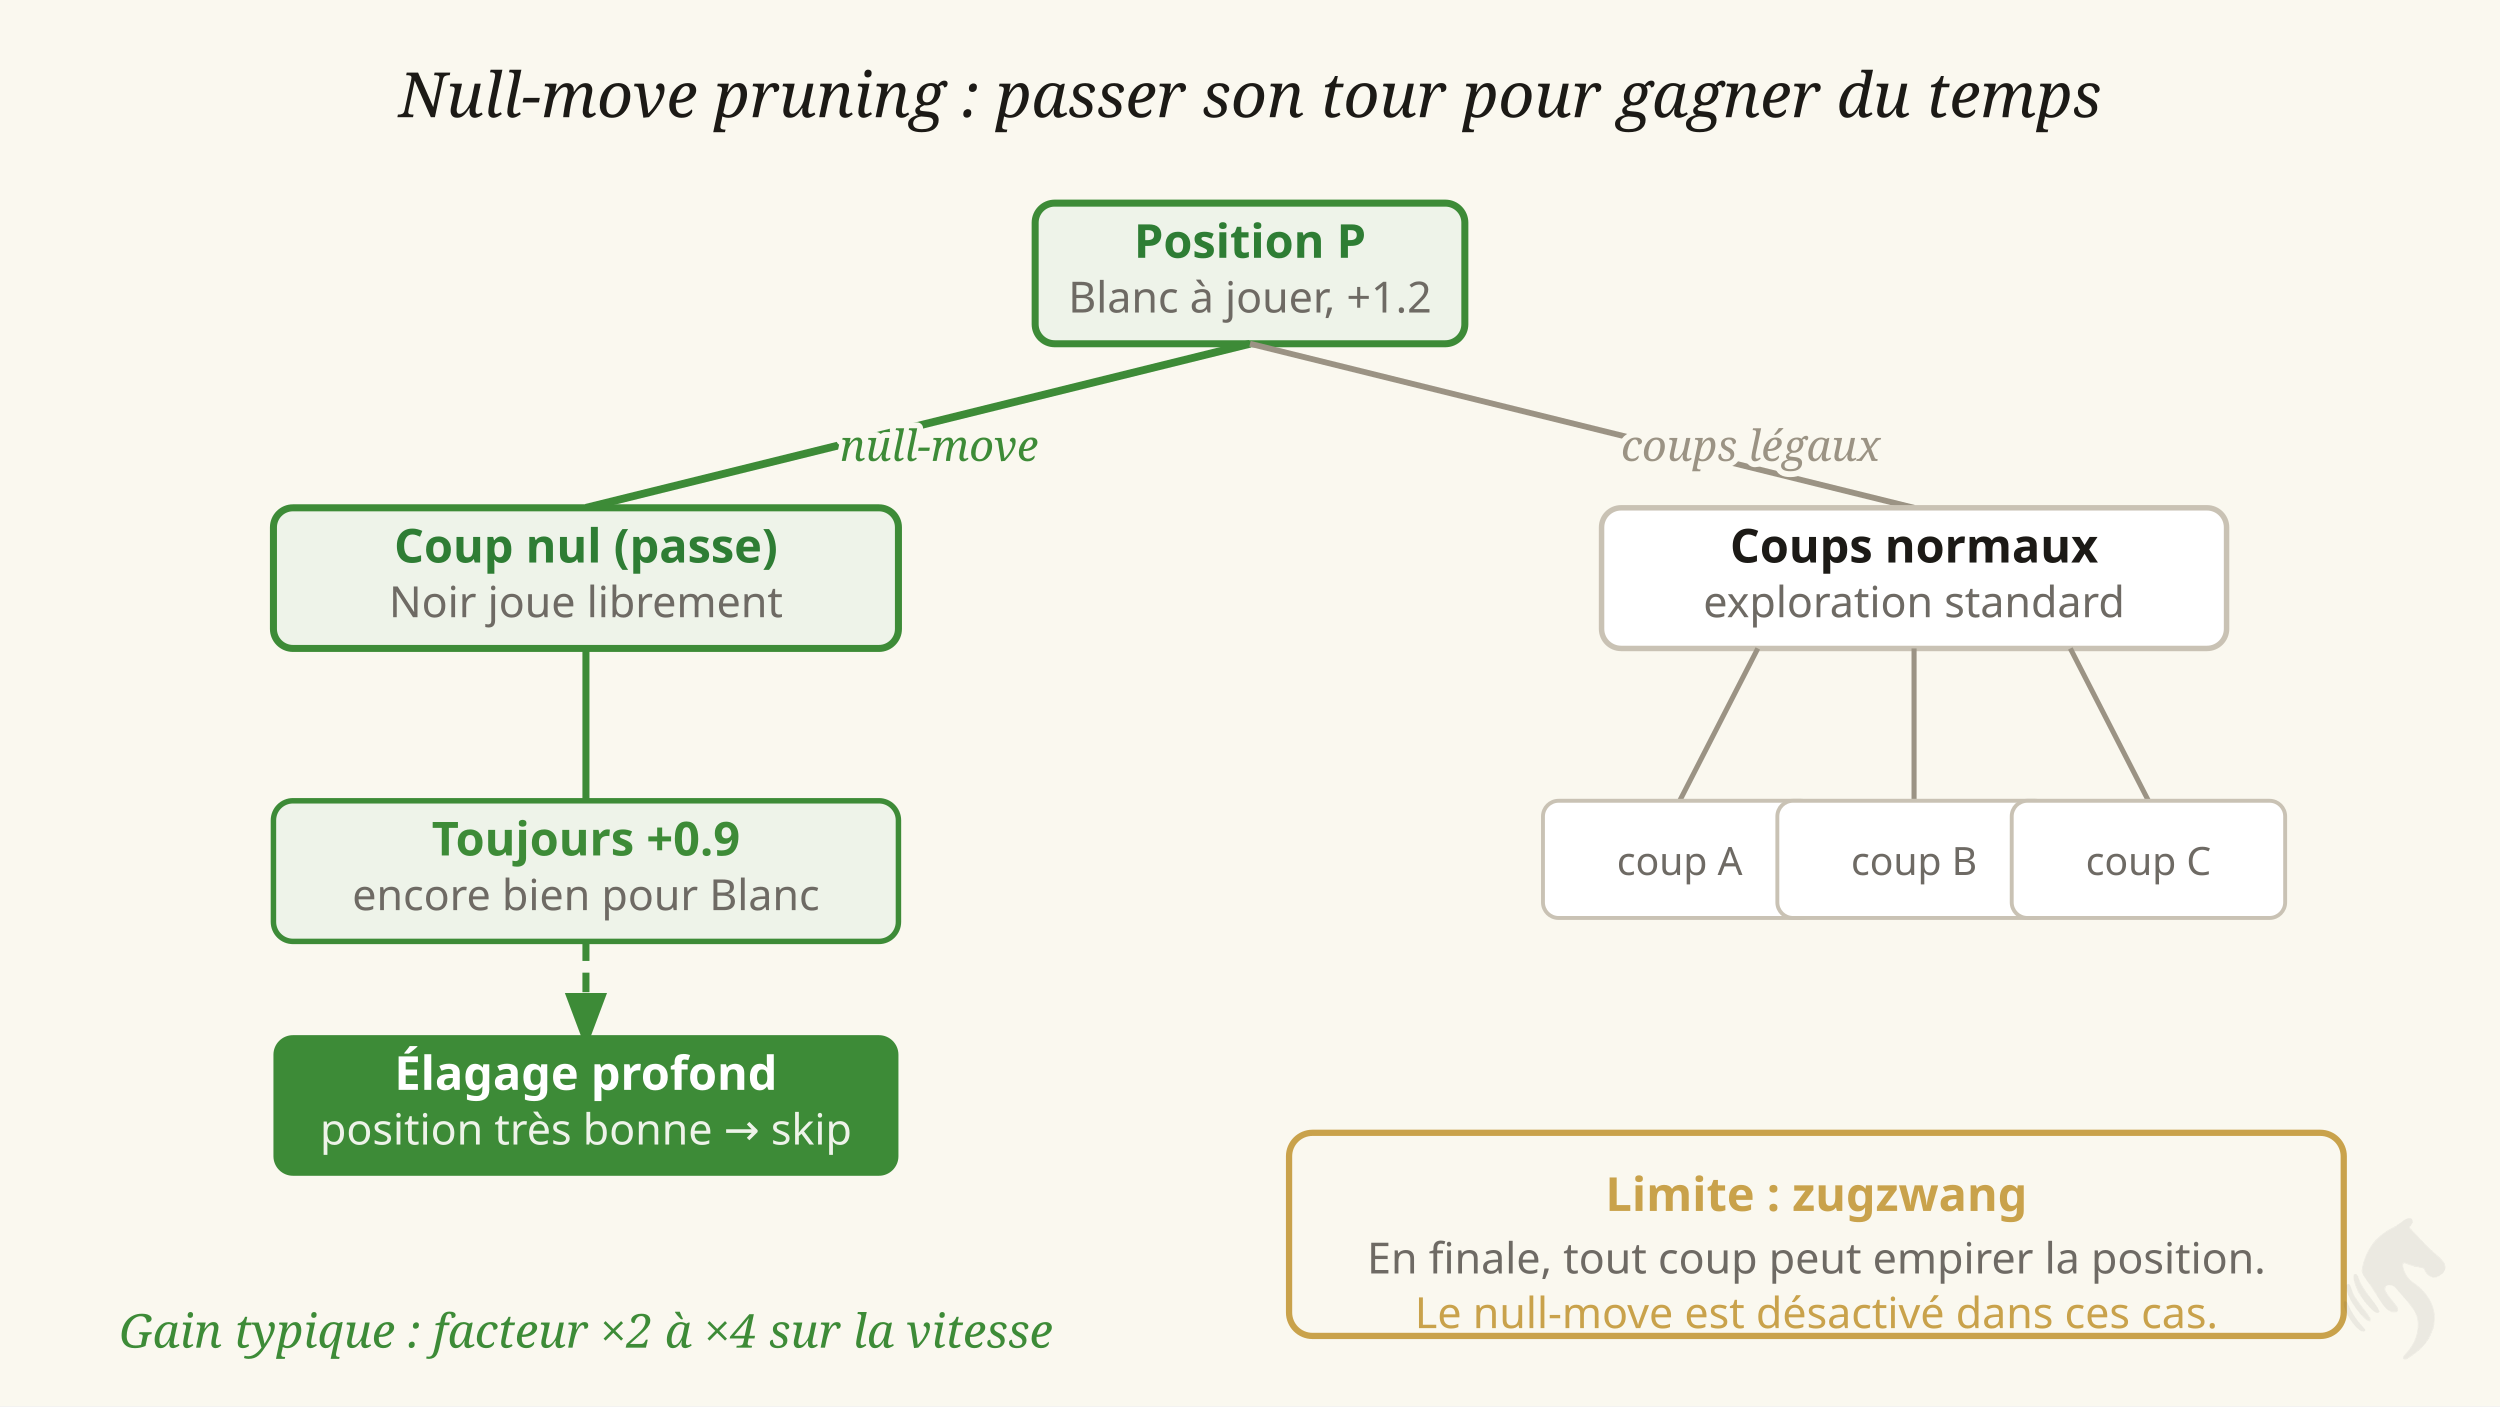
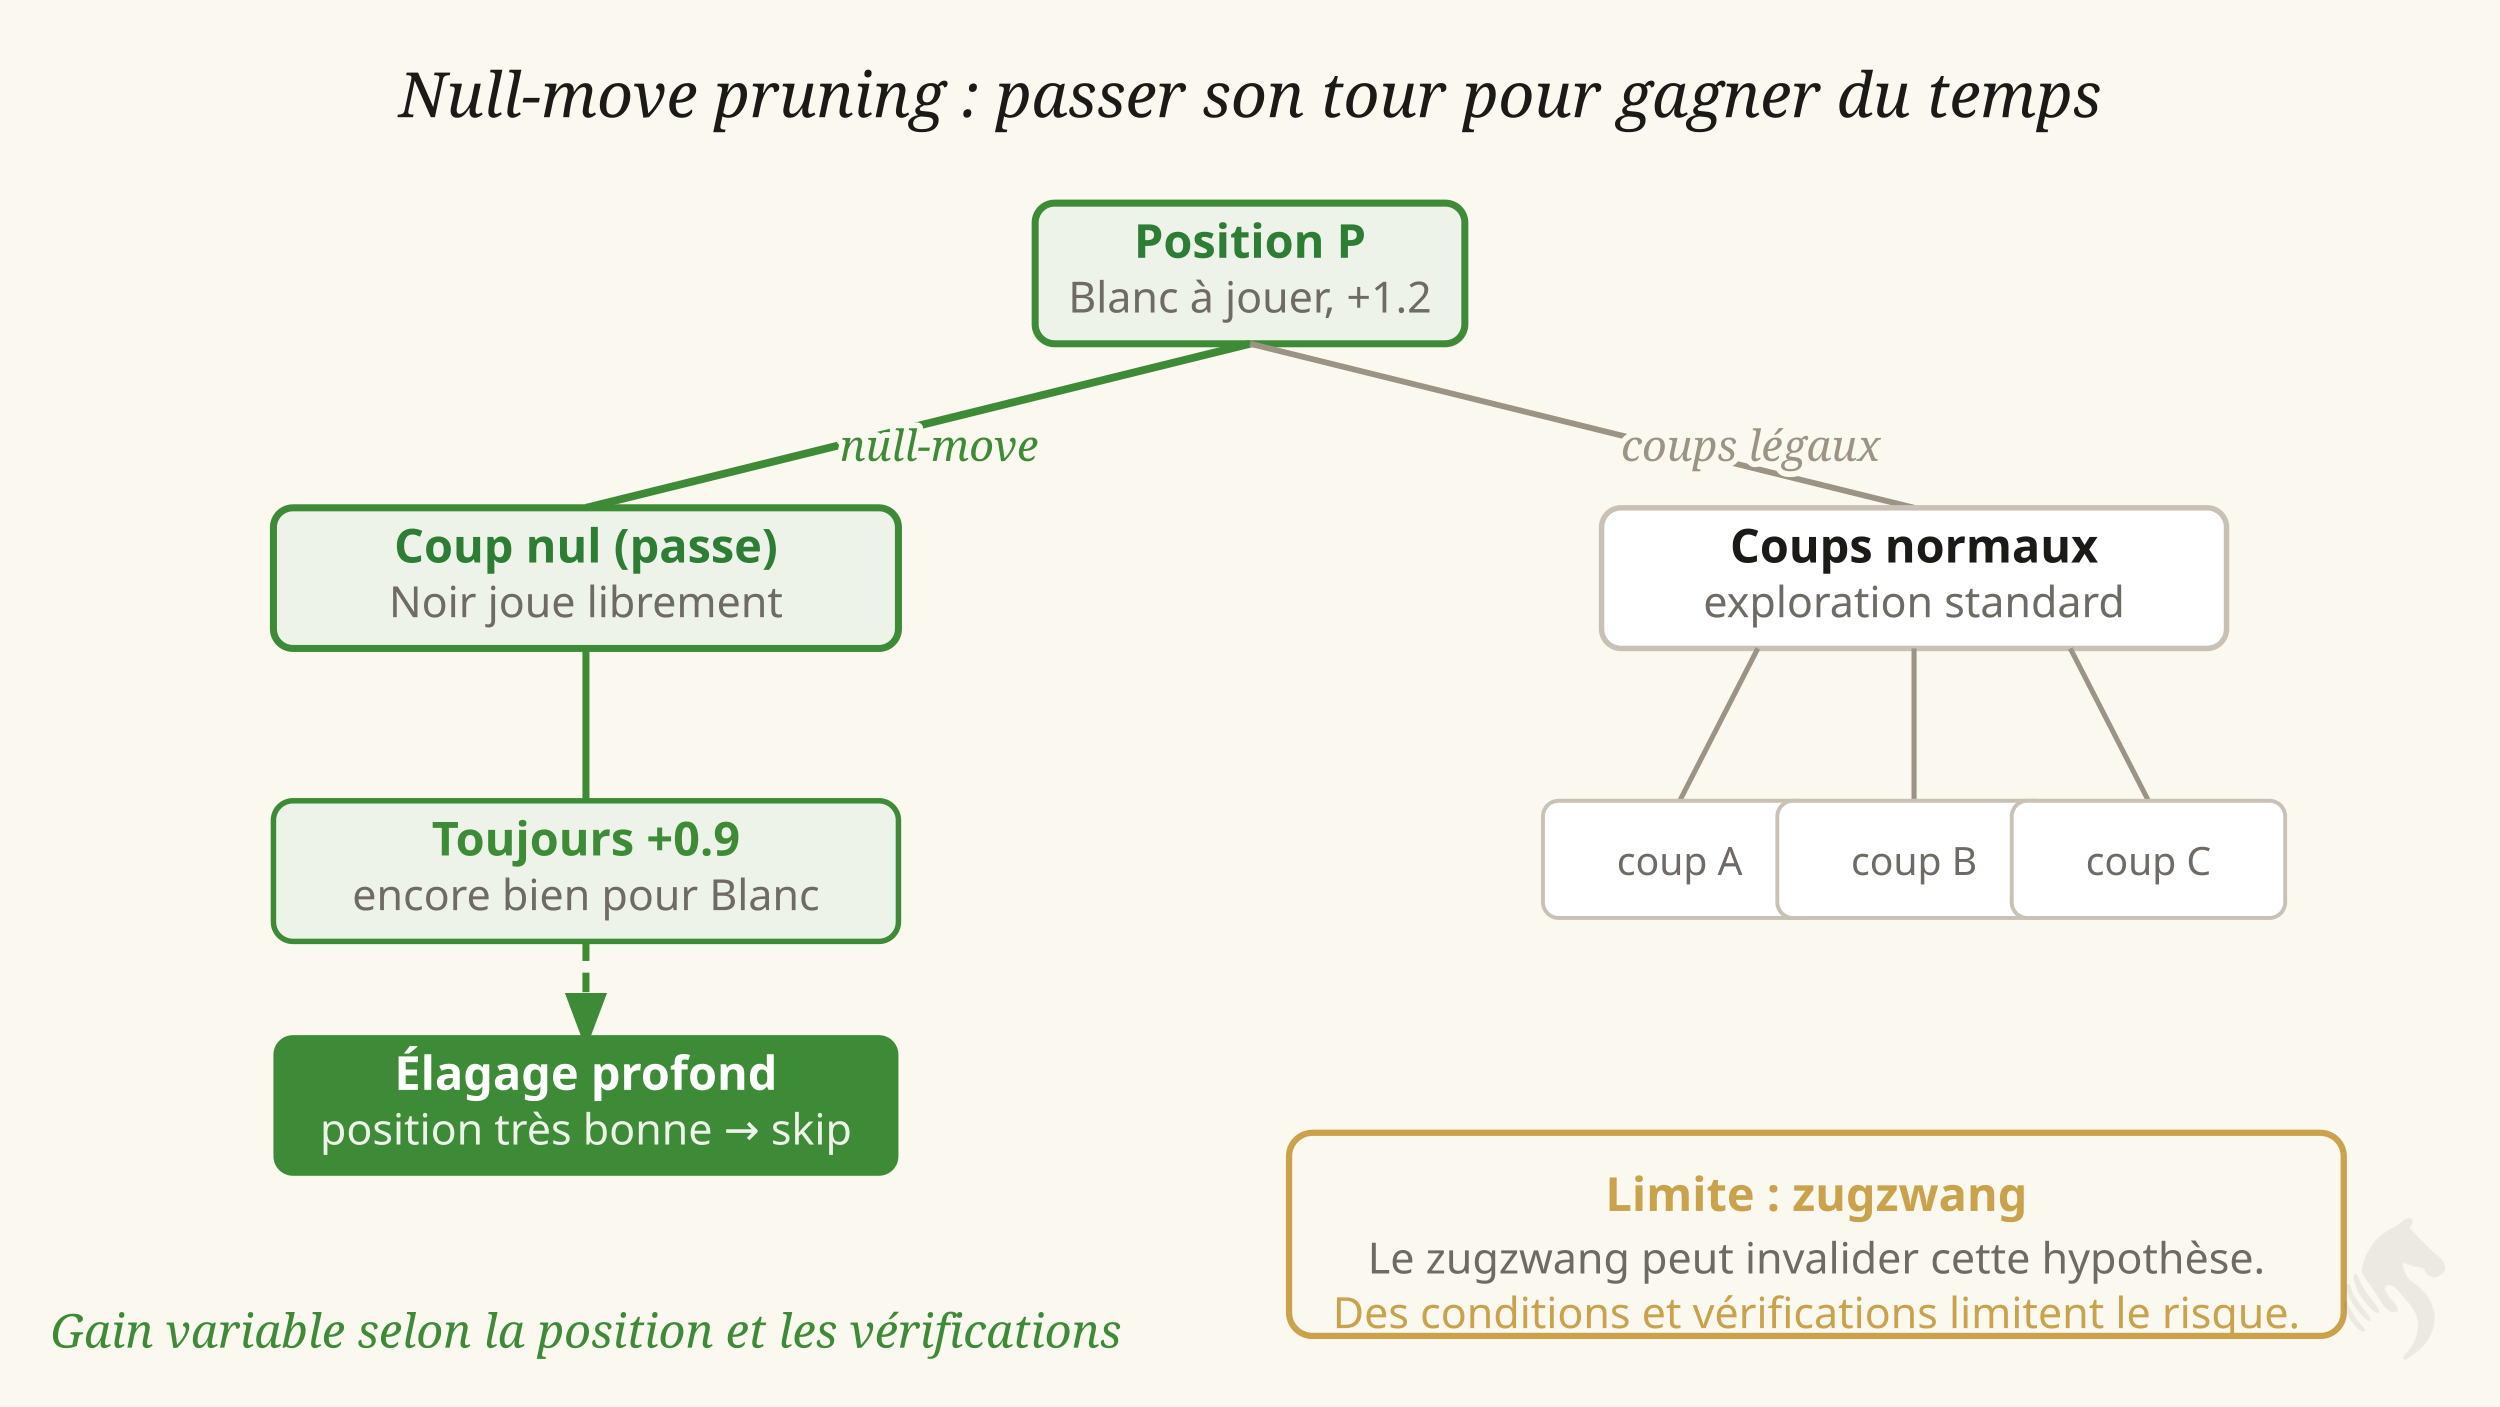
<svg xmlns="http://www.w3.org/2000/svg" width="640" height="360" viewBox="0 0 640 360" role="img" aria-labelledby="mm3">
  <rect width="640" height="360" fill="#faf8ef" />
  <text x="320" y="30" text-anchor="middle" font-family="Georgia, serif" font-size="16" font-style="italic" fill="#1c1a16">Null-move pruning : passer son tour pour gagner du temps</text>
  <rect x="265" y="52" width="110" height="36" rx="5" fill="#eef3e9" stroke="#3d8b37" stroke-width="1.8" />
  <text x="320" y="66" text-anchor="middle" font-family="system-ui, sans-serif" font-size="12" font-weight="700" fill="#2e7d34">Position P</text>
  <text x="320" y="80" text-anchor="middle" font-family="system-ui, sans-serif" font-size="11" fill="#6e6a64">Blanc à jouer, +1.2</text>
  <line x1="320" y1="88" x2="150" y2="130" stroke="#3d8b37" stroke-width="2" />
  <rect x="70" y="130" width="160" height="36" rx="5" fill="#eef3e9" stroke="#3d8b37" stroke-width="1.8" />
  <text x="150" y="144" text-anchor="middle" font-family="system-ui, sans-serif" font-size="12" font-weight="700" fill="#2e7d34">Coup nul (passe)</text>
  <text x="150" y="158" text-anchor="middle" font-family="system-ui, sans-serif" font-size="11" fill="#6e6a64">Noir joue librement</text>
  <line x1="150" y1="166" x2="150" y2="205" stroke="#3d8b37" stroke-width="1.8" />
  <rect x="70" y="205" width="160" height="36" rx="5" fill="#eef3e9" stroke="#3d8b37" stroke-width="1.4" />
  <text x="150" y="219" text-anchor="middle" font-family="system-ui, sans-serif" font-size="12" font-weight="700" fill="#3d8b37">Toujours +0.9</text>
  <text x="150" y="233" text-anchor="middle" font-family="system-ui, sans-serif" font-size="11" fill="#6e6a64">encore bien pour Blanc</text>
  <line x1="150" y1="241" x2="150" y2="265" stroke="#3d8b37" stroke-width="1.8" stroke-dasharray="5 3" marker-end="url(#arrg2)" />
  <rect x="70" y="265" width="160" height="36" rx="5" fill="#3d8b37" />
  <text x="150" y="279" text-anchor="middle" font-family="system-ui, sans-serif" font-size="12" font-weight="700" fill="#fff">Élagage profond</text>
  <text x="150" y="293" text-anchor="middle" font-family="system-ui, sans-serif" font-size="11" fill="#eef3e9">position très bonne → skip</text>
  <text x="215" y="118" font-family="Georgia, serif" font-size="11" font-style="italic" fill="#3d8b37" stroke="#faf8ef" stroke-width="3" stroke-linejoin="round" paint-order="stroke">null-move</text>
  <line x1="320" y1="88" x2="490" y2="130" stroke="#9b9384" stroke-width="1.5" />
  <rect x="410" y="130" width="160" height="36" rx="5" fill="#fff" stroke="#c9c2b4" stroke-width="1.4" />
  <text x="490" y="144" text-anchor="middle" font-family="system-ui, sans-serif" font-size="12" font-weight="700" fill="#1c1a16">Coups normaux</text>
  <text x="490" y="158" text-anchor="middle" font-family="system-ui, sans-serif" font-size="11" fill="#6e6a64">exploration standard</text>
  <line x1="450" y1="166" x2="430" y2="205" stroke="#9b9384" stroke-width="1.3" />
  <line x1="490" y1="166" x2="490" y2="205" stroke="#9b9384" stroke-width="1.3" />
  <line x1="530" y1="166" x2="550" y2="205" stroke="#9b9384" stroke-width="1.3" />
  <rect x="395" y="205" width="70" height="30" rx="4" fill="#fff" stroke="#c9c2b4" stroke-width="1" />
  <rect x="455" y="205" width="70" height="30" rx="4" fill="#fff" stroke="#c9c2b4" stroke-width="1" />
  <rect x="515" y="205" width="70" height="30" rx="4" fill="#fff" stroke="#c9c2b4" stroke-width="1" />
  <text x="430" y="224" text-anchor="middle" font-family="system-ui, sans-serif" font-size="10" fill="#6e6a64">coup A</text>
  <text x="490" y="224" text-anchor="middle" font-family="system-ui, sans-serif" font-size="10" fill="#6e6a64">coup B</text>
  <text x="550" y="224" text-anchor="middle" font-family="system-ui, sans-serif" font-size="10" fill="#6e6a64">coup C</text>
  <text x="415" y="118" font-family="Georgia, serif" font-size="11" font-style="italic" fill="#9b9384" stroke="#faf8ef" stroke-width="3" stroke-linejoin="round" paint-order="stroke">coups légaux</text>
  <rect x="330" y="290" width="270" height="52" rx="6" fill="#faf8ef" stroke="#c9a24b" stroke-width="1.6" />
  <text x="465" y="310" text-anchor="middle" font-family="system-ui, sans-serif" font-size="12" font-weight="700" fill="#c9a24b">Limite : zugzwang</text>
-   <text x="465" y="326" text-anchor="middle" font-family="system-ui, sans-serif" font-size="11" fill="#6e6a64">En finale, tout coup peut empirer la position.</text>
-   <text x="465" y="340" text-anchor="middle" font-family="system-ui, sans-serif" font-size="11" fill="#c9a24b">Le null-move est désactivé dans ces cas.</text>
-   <text x="150" y="345" text-anchor="middle" font-family="Georgia, serif" font-size="12" font-style="italic" fill="#3d8b37">Gain typique : facteur ×2 à ×4 sur la vitesse</text>
+   <text x="465" y="326" text-anchor="middle" font-family="system-ui, sans-serif" font-size="11" fill="#6e6a64">Le zugzwang peut invalider cette hypothèse.</text>
+   <text x="465" y="340" text-anchor="middle" font-family="system-ui, sans-serif" font-size="11" fill="#c9a24b">Des conditions et vérifications limitent le risque.</text>
+   <text x="150" y="345" text-anchor="middle" font-family="Georgia, serif" font-size="12" font-style="italic" fill="#3d8b37">Gain variable selon la position et les vérifications</text>
  <defs>
    <marker id="arrg2" markerWidth="8" markerHeight="8" refX="6" refY="3" orient="auto">
      <path d="M0,0 L0,6 L8,3 z" fill="#3d8b37" />
    </marker>
  </defs>
  <g id="wm" opacity="0.07" transform="translate(600.0,311.9) scale(0.0416)" aria-hidden="true">
    <g fill="#1e1e1e" fill-rule="evenodd">
      <path d="M411.5-.5h-16a76 76 0 0 0-24.5 12q-.62-.7-1.5-1l-2 4a4 4 0 0 1-1.5-1 7 7 0 0 1-2.5 3.5 253 253 0 0 0-17 13q-1.42.93-2.5-.5-5.2 7.95-14.5 9a9.4 9.4 0 0 1-4 6q2.3.02 1.5 2A461 461 0 0 1 278.5 73q-13.2 7.95-26 16.5-1.59-1.38 0-3-2.35.35-4 2 .9.98 2 2-92.12 67.08-125.5 177a1316 1316 0 0 0-10 44 51.2 51.2 0 0 0 4.5 31q.1 3.33-2 1l4.5 11q1-2 2 0l5 10 1-1q6 10.95 13 21a651 651 0 0 1 18.5 25 3.4 3.4 0 0 1 1.5-3q21.52 33 43 66 .3 3.4-2.5 1v2a1542 1542 0 0 1 21 32q1 0 1 1a319 319 0 0 0 25 35 160 160 0 0 0 27 25 3.1 3.1 0 0 1 1-3q23.18 14.62 49 5.5 5-2.83 4-8.5-.15-4.6-1.5-9a618 618 0 0 0-55.5-73.5q3-.91 5 1.5a23.5 23.5 0 0 0-7-9q.63 2.4 2 4.5-.17 2.58-1.5.5a364 364 0 0 1-17.5-26.5 50 50 0 0 1-4.5-22.5q.9-4.71 3-9 .63 1.88 2.5 2a7 7 0 0 1 2-3q9.28-8.1 22-8a86 86 0 0 1 23 4.5 11 11 0 0 1 3 4.5q2.58-1.75 5 .5l21.5 23.5q.74 1.95.5 4 3.56 1 6 4a1094 1094 0 0 0 30 34.5l-1 1q3.7 2.7 7.5 5.5a23 23 0 0 1 2 5l5 3a22 22 0 0 0 5.5 8 11.5 11.5 0 0 0 4 4 3.9 3.9 0 0 0-2-3.5q1.7-1.12 3 .5a705 705 0 0 1 42 57.5q-.65 1.46-2 1.5a169 169 0 0 1 10 19 3.8 3.8 0 0 0-.5 4q1 2 2 0 1.4 2.05 2.5 4-.25-2.55.5-5a185 185 0 0 1 11 83q-1 2-2 0a9 9 0 0 0-1.5-4v9a2.3 2.3 0 0 0 1.5-1q.75 10.55-1 21a337 337 0 0 1-18 56l-2.5 3q-1.2-.69-1-2a36 36 0 0 0-4 7 5.2 5.2 0 0 0 3.5-4 4.3 4.3 0 0 1 0 4 350 350 0 0 1-33 52 1108 1108 0 0 1-30 35q-7.17 20.32 13.5 14.5a34 34 0 0 1 6-3 1496 1496 0 0 1 54-37 942 942 0 0 0 29-27q1.25-1.03 2 .5a11 11 0 0 0-3 4q1.35-1.65 2.5 0a29 29 0 0 1 4.5-6 40 40 0 0 0 9-10.5l6-4-1-1a25 25 0 0 1 8.5-7.5q-1.47-2.67 1-5 .22 4.17 2.5 1.5-1.94-3.13 2-4l-1-1q1.48-3.25 4-5.5a8 8 0 0 0-3-1q37.8-53.63 47.5-119 8.4-83.08-38-152a364 364 0 0 0-28-35q-1.03-1.25.5-2 3.58 2.23 2-1l-4-2a5 5 0 0 1-3-.5 484 484 0 0 0-70-58q-.7-.62-1-1.5 1.05-.43 2-1v-3a6 6 0 0 1-5-2q-.66-.1-1 .5 3.72 2.61 0 3-34.57-32.88-46-79.5.2-2.3 2-3v-4q-1.94 5.58-3.5 0-1-9 0-18 2.16-6.4 8.5-8a78 78 0 0 1 22 7.5 403 403 0 0 0 66 18l9 3q-2.45.75-5 .5-1.59 1.6 0 3a16 16 0 0 1 6.5-1 7.3 7.3 0 0 1 2 3q1.38-2.6 3.5-2-1.1-2.32-4-2.5 15.09-2.3 25.5 8.5 5.35 10.23 10 21 12.95 20.94 36.5 28.5-1.88.63-2 2.5a30 30 0 0 0 12.5 3q4.43-.1 8-2 3.2 3.87 5.5-1 1.2.69 1 2a39 39 0 0 0 4.5-2l1 1q.69-1.87-1.5-2.5a12 12 0 0 0 7-3q1.88-1.1 3 .5 2.22-3.62 6-2a8.7 8.7 0 0 1 3-4 41 41 0 0 1 12-6.5l-2-1 5.5-3.5q.62.7 1.5 1 1.82-1.15 0-2.5 1.42-.93 2.5.5a5.8 5.8 0 0 1 .5-4 39 39 0 0 1 6-4.5q-1.55-2.25.5-4.5 3.25-3.5 5-8 1.38-.64 2.5-1-.8-1.05-2-1.5 1.85-5.82 3-11.5v-10h-1q-.85 6-2.5 12-.16-4.46.5-9a63 63 0 0 0-12.5-31 478 478 0 0 0-45.5-44.5q3.06.72 6 2.5-3.15-3.9-7-7.5l1-1q-1.4-1.05-2 .5 1.77 2.4-.5 4a781 781 0 0 1-67.5-65.5l1-.5a29 29 0 0 0 7 6 93 93 0 0 0-14-15 24.5 24.5 0 0 0-9-9.5l1-1a44 44 0 0 0-7-4.5q1.44 2.2 3.5 4 1 1.5 0 3l-72-76q-5.34-7.85 1.5-14.5 1.98-.8 2 1.5a69 69 0 0 1 6-3.5q-1.95-1.94 0-3.5a31 31 0 0 0 6-12q2.05.24 4-.5a79 79 0 0 0-1.5-17.5 94 94 0 0 0-5-10l-1 1a87 87 0 0 0-5.5-3" />
      <path d="M325.5 44.5q-3.85 1.03-7 3.5a4.2 4.2 0 0 1-4.5-.5q-2.75 2.49-3.5 6-6.97 2.94-14 6-6.75 3.75-13.5 8-.62-.7-1.5-1a37.6 37.6 0 0 1-17 10.5 263 263 0 0 0-12 9.5q-1.59 1.62 0 3 12.8-8.55 26-16.5A461 461 0 0 0 327 46.5q.8-1.98-1.5-2m148 86-21-24a209 209 0 0 1-21-21.5l-8.5-8.5q-4.8-3.3-6-9-9.1-4.3-11.5-13a13 13 0 0 0 3-6q-.02-2.3-2-1.5-6.84 6.65-1.5 14.5l72 76q1-1.5 0-3a20 20 0 0 1-3.5-4m89 86a198 198 0 0 0-17.5-15q.4-2.17-.5-4-3.63-1.2-7-3a26 26 0 0 0-6-6 430 430 0 0 1-27-27.5 2.4 2.4 0 0 0-2-.5 29 29 0 0 1-7-6l-1 .5a781 781 0 0 0 67.5 65.5q2.27-1.6.5-4m-314-128a247 247 0 0 0-42 35.5 14.5 14.5 0 0 1-5 4l1 1a9.3 9.3 0 0 1-6 2.5 76 76 0 0 1-16 20q.3.88 1 1.5a9.4 9.4 0 0 0-5.5 6.5q-1-2-2 0-.93 1.42.5 2.5a25 25 0 0 0-6.5 8.5q-1.6 1.05-3.5 1.5 1.21.45 2 1.5a43 43 0 0 0-7 10 352 352 0 0 0-19.5 37 2.9 2.9 0 0 1-2.5 1 3.3 3.3 0 0 0 2 1.5 47 47 0 0 1-3.5 5.5l-12 34q-.98-1.8-1.5 0 1.4 1.9.5 4a33 33 0 0 1-3.5 5.5q.78.84 1 2a212 212 0 0 0-10 49.5 36 36 0 0 0 7 20q2.1 2.33 2-1a51.2 51.2 0 0 1-4.5-31 1316 1316 0 0 1 10-44q33.38-109.92 125.5-177-1.1-1.02-2-2m376 206q-.5-10.25-5-19.5 1.5-4.37-1.5-.5l-6.5-11q-5.55-3.6-7.5-10l-1 1q-3.75-5.75-9.5-9.5l1-1a850 850 0 0 0-9-7q1.14-2.04-1.5-3.5-1.08 1.43-2.5.5-2.84-1.65-2-4a5 5 0 0 0-3-.5 5 5 0 0 0-.5-3l-1 1a7 7 0 0 0-4.5-3 21 21 0 0 0-6-2.5 478 478 0 0 1 45.5 44.5 63 63 0 0 1 12.5 31q-.66 4.54-.5 9 1.65-6 2.5-12m-259 3v-1q-2.22-5.79 1-11.5l-2-2a67 67 0 0 0 1.5-5.5q.93 7.1 3.5 1-2.43-3.37 2-4a4.3 4.3 0 0 1 2.5 3q.45-1.21 1.5-2 2.3.75 4 2a326 326 0 0 1 28 10.5q11.4 3.22 23 6 1.05 1.6 1.5 3.5 1-4 2 0 1.08-1.43 2.5-.5-1.81 1.35 0 2.5 3.25-.47 7-2 1.85.03 3 1 5.83.22 11 2h5q2.55.25 5-.5l-9-3a403 403 0 0 1-66-18 78 78 0 0 0-22-7.5q-6.34 1.6-8.5 8-1 9 0 18 1.56 5.58 3.5 0m109 6a4.7 4.7 0 0 1 4 3q3.6-3.98 6 1l1-2 4 2a65 65 0 0 1 7.5 10q1.1 3.55 2.5 7-1.77 2.95 2 4 13.35 23.91 39 33 .12-1.87 2-2.5-23.55-7.56-36.5-28.5a305 305 0 0 0-10-21q-10.41-10.8-25.5-8.5 2.9.18 4 2.5m-410 86a9 9 0 0 0 1.5-4 310 310 0 0 0 37.5 86q-1.1 1.02-2 2a40 40 0 0 0 8.5 12 139 139 0 0 0 15 21q2.31 2.97 1.5 6 5.9 1.14 7.5 7 5.7 2.47 5 8 3.8 1.06 6.5 4 20.24 25.5 46 45.5a39 39 0 0 0 20 5 46 46 0 0 1 9-7.5 818 818 0 0 1-10-21.5q1.43-1.08.5-2.5a27 27 0 0 1-3.5-2 185 185 0 0 0-16-23.5q1.43-1.08.5-2.5a13.3 13.3 0 0 1-5.5-5 617 617 0 0 0-22.5-29v-4l-1 1a13 13 0 0 1-4.5-6 11.5 11.5 0 0 1-4-4q-.03 2.3-2 1.5A471 471 0 0 1 97 390.5q-1.8-3.04-.5-6 1.02.54 2 1a9 9 0 0 0-2-4.5q3.83-2.28-1-2.5a597 597 0 0 1-7-18.5l2-1a3.3 3.3 0 0 1-2-3.5 3.1 3.1 0 0 1-3-1q-7.35-19.46-24-8 1.03 2.34-.5 5a97 97 0 0 0 3.5 38" />
      <path d="M365.5 301.5q-1.8.7-2 3 11.43 46.62 46 79.5 3.72-.39 0-3 .34-.6 1-.5-2.4-2.22-5-4.5l2-2q-2.45-.75-5-.5a8.4 8.4 0 0 0-.5-4q-1.72 1.44-3-1a28 28 0 0 1-3.5-6q-.5 2-1 0a143 143 0 0 1-18-31q-6.22-11.64-9-27a7 7 0 0 0-2-3m-211 174a45 45 0 0 1-9.5-15q-1 2-2 0a41 41 0 0 0-6-9l-1-5-1 1a989 989 0 0 1-17.5-25.5q.7-.62 1-1.5a7.7 7.7 0 0 1-5-6 163 163 0 0 1-15-29q-.98-.46-2-1-1.3 2.96.5 6a471 471 0 0 0 55.5 86.5q1.97.8 2-1.5m-90-86q-2.05 2.77 1.5 4 3.6 16.25 9.5 30.5-2.48 3.62 2 3.5 3.65 9.3 8 18.5l-1 1a11.4 11.4 0 0 1 6 8q-.7.62-1 1.5a10.5 10.5 0 0 1 3.5 5l1-1a62 62 0 0 0 7.5 13q.9-.98 2-2a310 310 0 0 1-37.5-86 9 9 0 0 1-1.5 4m48 210a3.9 3.9 0 0 0-2-3.5q1.7-1.12 3 .5a127 127 0 0 0 39 32q11.3 4.6 8.5-7a147 147 0 0 0-17-32 1467 1467 0 0 0-40-51 554 554 0 0 1-48.5-75l1-1q.84 5.22 6 5a51.6 51.6 0 0 1-11.5-27l-1 2a159 159 0 0 0-11-31 14.3 14.3 0 0 0-10.5-8q-3.2.01-6 1.5-2.85 3.45-6 6.5-.87 16.85 3 33.5a3.6 3.6 0 0 1-2 2q1.38.56 2.5 1.5 3.15 9.81 6.5 19.5-1.21.45-2 1.5a29 29 0 0 0 5.5 7A256 256 0 0 0 55.5 525l-2 1a6.4 6.4 0 0 0 4 1.5 332 332 0 0 0 38.5 53l3.5 5.5-1 1q1.9 1.67 3.5.5a36 36 0 0 0 10.5 12m303-214q-.95.57-2 1 .3.88 1 1.5a484 484 0 0 1 70 58q1.42.72 3 .5a43 43 0 0 0-10-12.5l1-1q-2.66 1.47-5-1a36 36 0 0 0-10-10q1.81-1.35 0-2.5a8 8 0 0 1-3.5 0q-4.57-5.7-10-8a13 13 0 0 0-6.5-5.5 11.5 11.5 0 0 1-3.5-4.5q-.62.7-1.5 1a17.7 17.7 0 0 0-8-5.5q-2.84-1.65-2-4-7.47-2.25-13-7.5m-254 24a526 526 0 0 1 23.5 37 55 55 0 0 1 9 15l1-1a65 65 0 0 0 8.5 13q2.8 2.4 2.5-1-21.48-33-43-66a3.4 3.4 0 0 0-1.5 3m111 63q.16-.93 1-1.5a7 7 0 0 1-3.5-2.5 17.5 17.5 0 0 0-5.5-8q3.7-4.18-2.5-5a41 41 0 0 1-7.5-18.5l2-3a7.2 7.2 0 0 1-2-4.5 3.1 3.1 0 0 0 3-1 37 37 0 0 0-1-7q-1.87-.12-2.5-2a36 36 0 0 0-3 9 50 50 0 0 0 4.5 22.5 364 364 0 0 0 17.5 26.5q1.33 2.08 1.5-.5-1.37-2.1-2-4.5m-272 45v19q2.55 12.15 7 24 15.37 37.49 37 68a54 54 0 0 0 9 12.5q-1.58 2.58 2 3l-1 1 5.5 4.5a82 82 0 0 0 9 12q6.5 6.26 12.5 13 9.5 6.75 17.5 15l1-1q4.56 3.52 9 7l1-2a89 89 0 0 0 13.5 3.5q13.85-4.6 6.5-17.5-1.73 1.44-3-1a307 307 0 0 1-13.5-16 16 16 0 0 0-6-5.5q1.43-1.08.5-2.5a27.2 27.2 0 0 1-12.5-15 3.1 3.1 0 0 1-3-1q-7.5-10.25-15.5-20-.93-1.42.5-2.5a16 16 0 0 1-6-5.5 880 880 0 0 1-19-29.5q.7-.62 1-1.5a8 8 0 0 1-4-4 94 94 0 0 1-12.5-26l-1 1q-3.8-4.62-1.5-10a3.1 3.1 0 0 1-3-1 198 198 0 0 1-7-15.5l1-1a55 55 0 0 1-9-11q-2.85-1.46-6-2l3-1a22 22 0 0 0-9 2 11.4 11.4 0 0 0-4 6.5m277 51a48 48 0 0 0 12 5q-.57 3.66 2 2a5.3 5.3 0 0 1 3.5 3l1-2a45 45 0 0 0 26 0q.45 1.21 1.5 2 1.27-3.4 4-2 1.81-1.15 0-2.5l3-1.5a21 21 0 0 0 3.5-4q1.4-8.23-1.5-16 .3-.88 1-1.5-5.22-1.95-4-7a193 193 0 0 1-18-23.5 16 16 0 0 0-3.5-3q-4.05-7.43-9-12a284 284 0 0 0-14-17q-.75-1.58.5-3a19 19 0 0 1-6-4 4.35 4.35 0 0 0-5-1.5 618 618 0 0 1 55.5 73.5q1.35 4.4 1.5 9 1 5.67-4 8.5-25.82 9.12-49-5.5a3.1 3.1 0 0 0-1 3m115-56a264 264 0 0 1 16 22q-1.7 3.04 1.5 1a494 494 0 0 1 16.5 23l7 10q1.35-.04 2-1.5a705 705 0 0 0-42-57.5q-1.3-1.62-3-.5a3.9 3.9 0 0 1 2 3.5" />
      <path d="M112.5 599.5q7 9.5 16 17 2 0 2 2 6.9 3.77 11 8.5l13 5.5a5.7 5.7 0 0 0 6 0q2.07 3.94 4 0-3.37-1.23-.5-3 .22-6.86.5-13.5l-3-3.5 3-2.5q-4.58-.9-7.5-4.5a79 79 0 0 0-10.5-16.5q2.67 1.47 5-1a12 12 0 0 1-8.5-3.5 92 92 0 0 0-17.5-23.5l2-1-6.5-4.5a2294 2294 0 0 1-34.5-47q-1 0-1-1-5.27-4.75-4-11.5-2.25-3.25-3.5.5A227 227 0 0 1 61.5 469q.84-.57 1-1.5-5.16.22-6-5l-1 1a554 554 0 0 0 48.5 75 1467 1467 0 0 1 40 51q10.5 14.98 17 32 2.8 11.6-8.5 7a127 127 0 0 1-39-32q-1.3-1.62-3-.5a3.9 3.9 0 0 1 2 3.5m335-4a3349 3349 0 0 1 7.5 35q2.3 19.53.5 39a9 9 0 0 1 1.5 4q1 2 2 0a185 185 0 0 0-11-83q-.75 2.45-.5 5m44-147q1.58 3.23-2 1-1.53.75-.5 2a364 364 0 0 1 28 35q46.4 68.92 38 152-9.7 65.37-47.5 119 1.46.15 3 1a12 12 0 0 0 3.5-6q1.58 1.52 3.5.5-1.16-8.12 7-11-1.6-1.75 1-2.5-.12-8.5 6-14-.81-.1-1-1a3.1 3.1 0 0 1 3-1 5.4 5.4 0 0 1 3-5.5q-1.2-.45-2-1.5a67 67 0 0 0 4.5-10l1 2a9 9 0 0 1 2.5-5l-1-2a6.3 6.3 0 0 1 4-.5 6.5 6.5 0 0 0-3-3 225 225 0 0 1 11-24.5q-.53-1.8-1.5 0-.3-4.51 1-9l1 1a67 67 0 0 0 1.5-13q7.4-.7 1-5a232 232 0 0 0 2-53l.5-5q.57.84 1.5 1a8 8 0 0 0-2.5-5q-6.56-49.08-31.5-89 2.03-1.77-.5-3l-1 1a696 696 0 0 1-17.5-26q-2.18-1.53-1-3.5-3.93-.91-5-4.5-1.26-.5-1-2a69 69 0 0 0-6.5-5q-.69-1.87 1.5-2.5a14 14 0 0 0-4-2.5m-36 230a273 273 0 0 1-13.5 57q-1.4.82-2.5 2 2.69 6.4-4 8.5l2 1a30 30 0 0 0-3 8.5q-.2 1.31 1 2l2.5-3a337 337 0 0 0 18-56 89 89 0 0 0 1-21q-.57.84-1.5 1m-25 84a185 185 0 0 1-24 38l-2.5 6a25 25 0 0 0-6.5 7q-13.95 16.7-28.5 33-1.16 4.05-3.5 7.5-1.35 4.25-1 8a16 16 0 0 1 6 5.5h14a20 20 0 0 1 10-3.5q1.71-1.12 0-2.5a81 81 0 0 0 18.5-12q.62.7 1.5 1a71 71 0 0 1 2-4q1-2 2 0 1.7-4.54 4.5-1a38 38 0 0 1 4.5-6.5 189 189 0 0 0 30.5-23.5q4.55 3.9 4-3a4.6 4.6 0 0 1 4.5-2v-3a5 5 0 0 0 3-.5 41 41 0 0 1 3-5.5 11 11 0 0 1 3-4q-.75-1.53-2-.5a942 942 0 0 1-29 27 1496 1496 0 0 0-54 37 34 34 0 0 0-6 3q-20.67 5.82-13.5-14.5a1108 1108 0 0 0 30-35 350 350 0 0 0 33-52 4.3 4.3 0 0 0 0-4 5.2 5.2 0 0 1-3.5 4" />
    </g>
  </g>
</svg>
